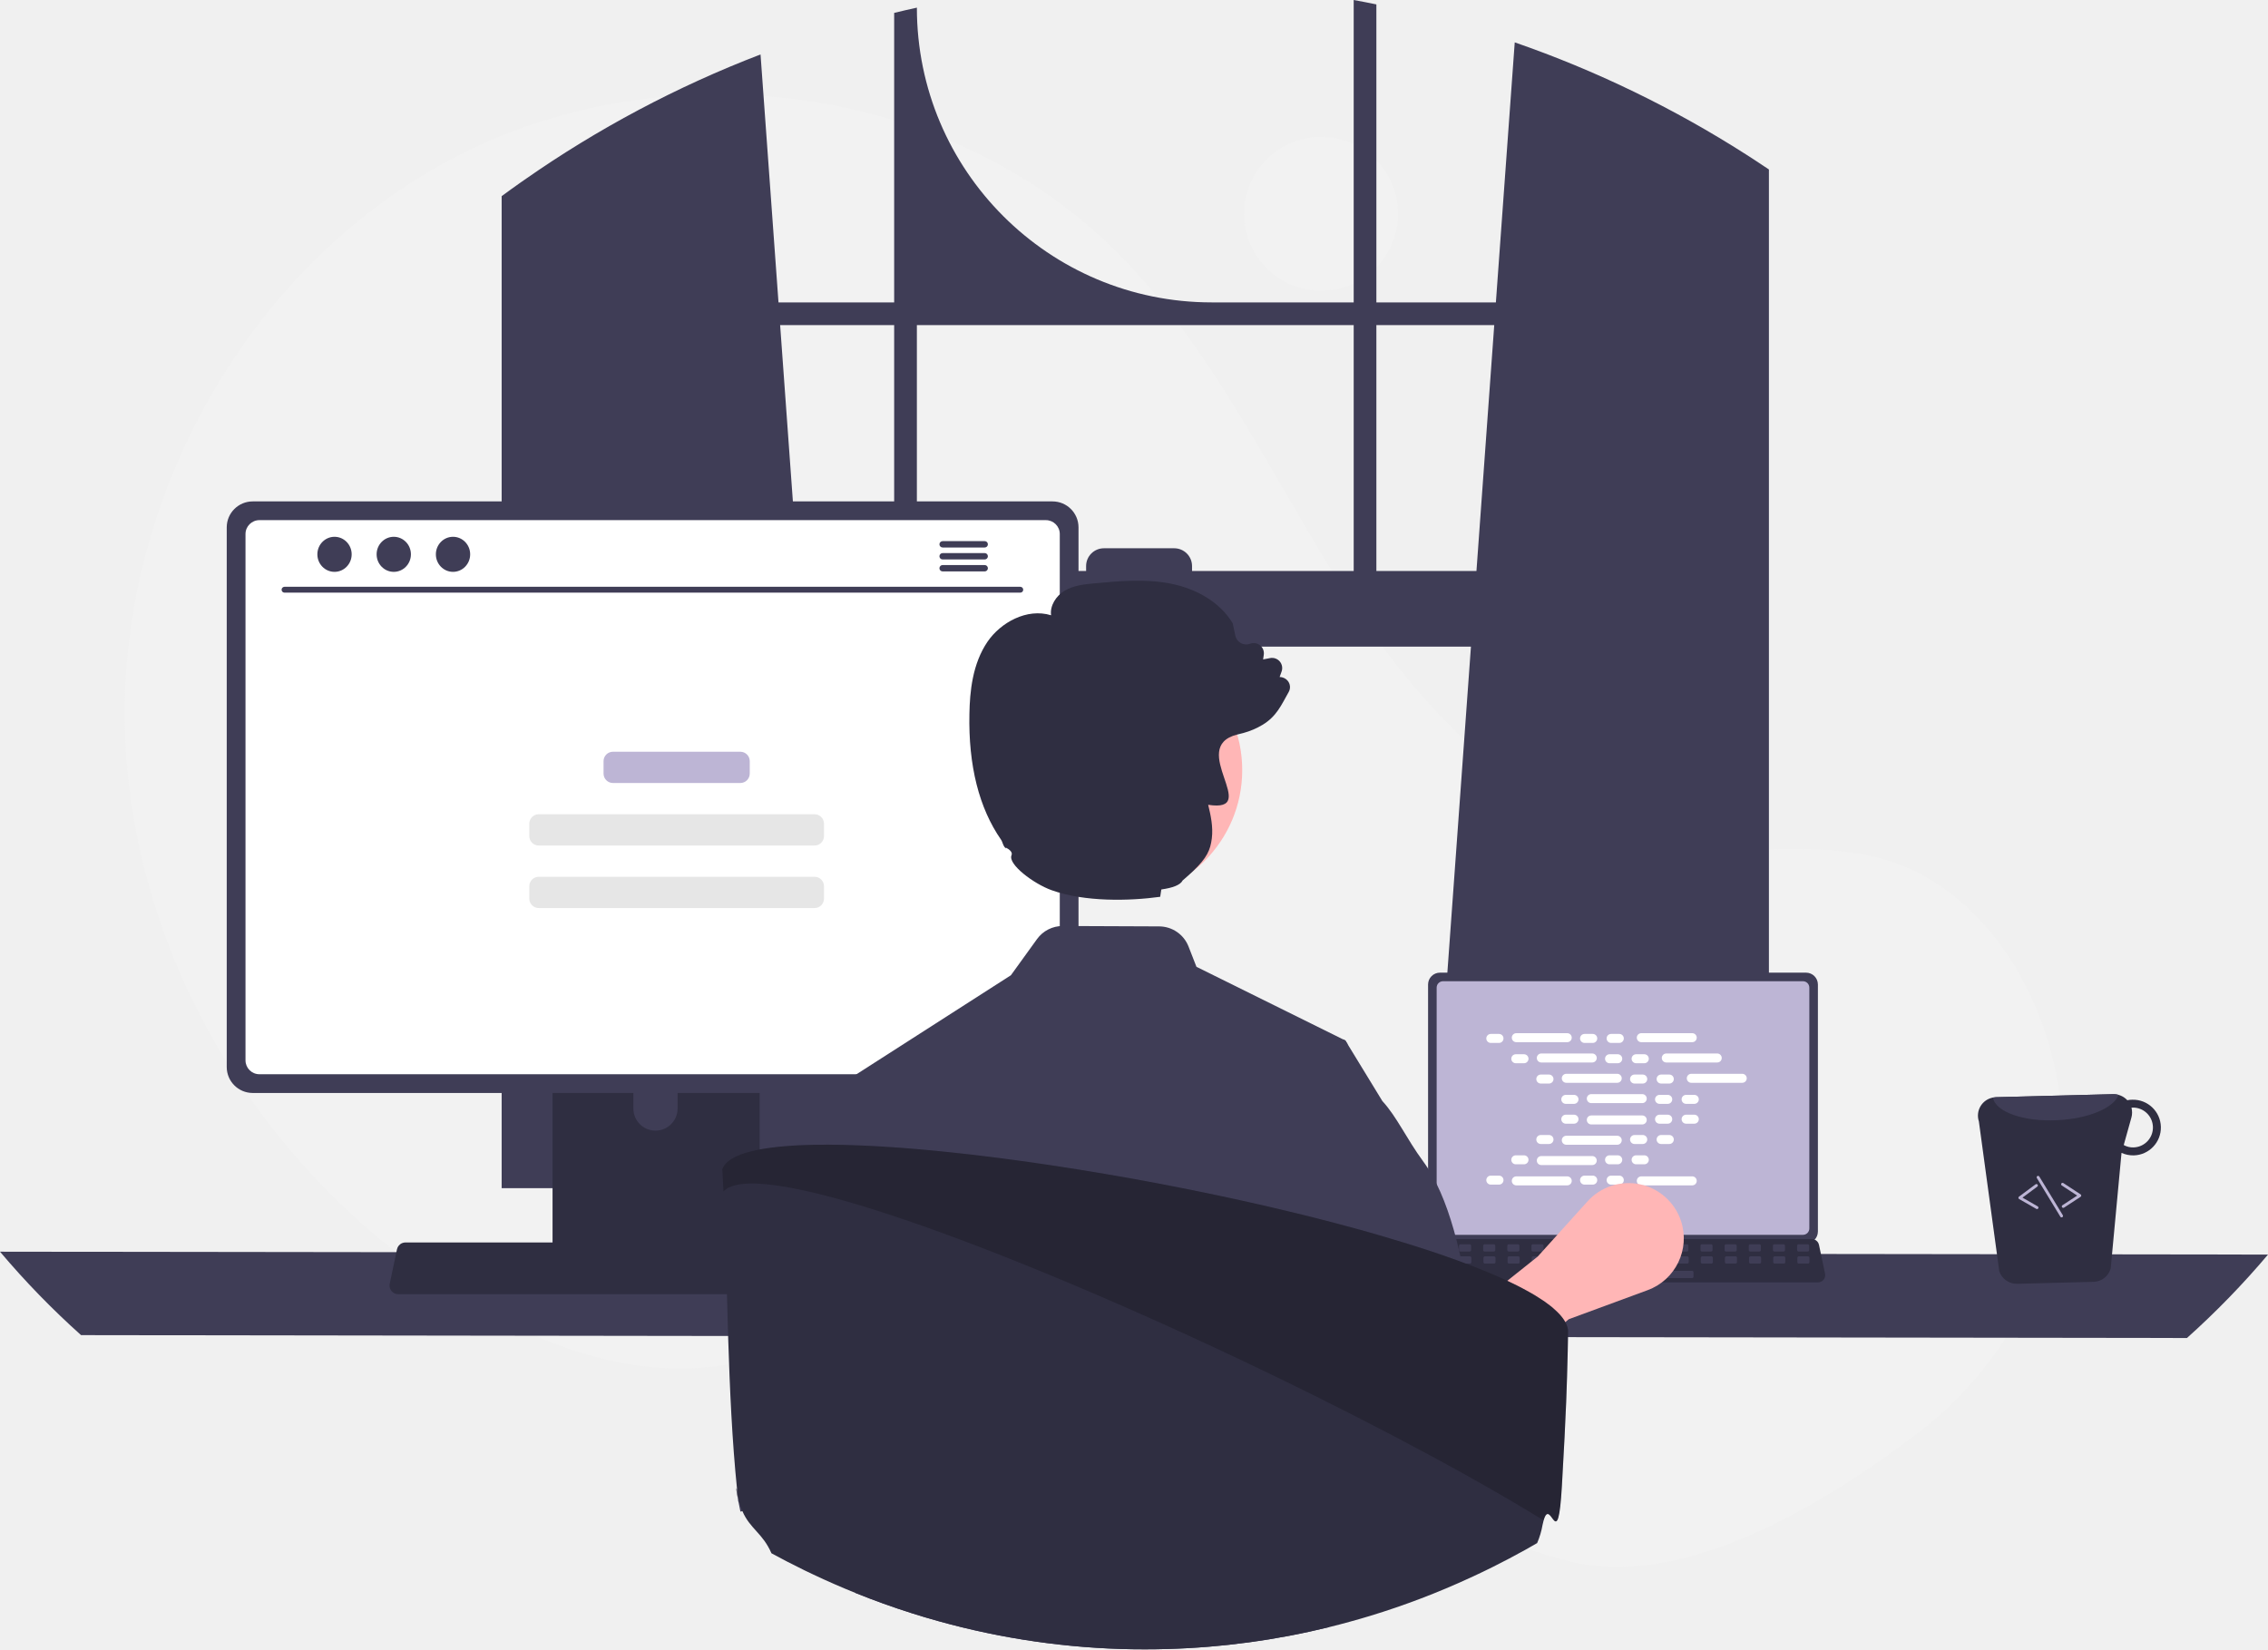
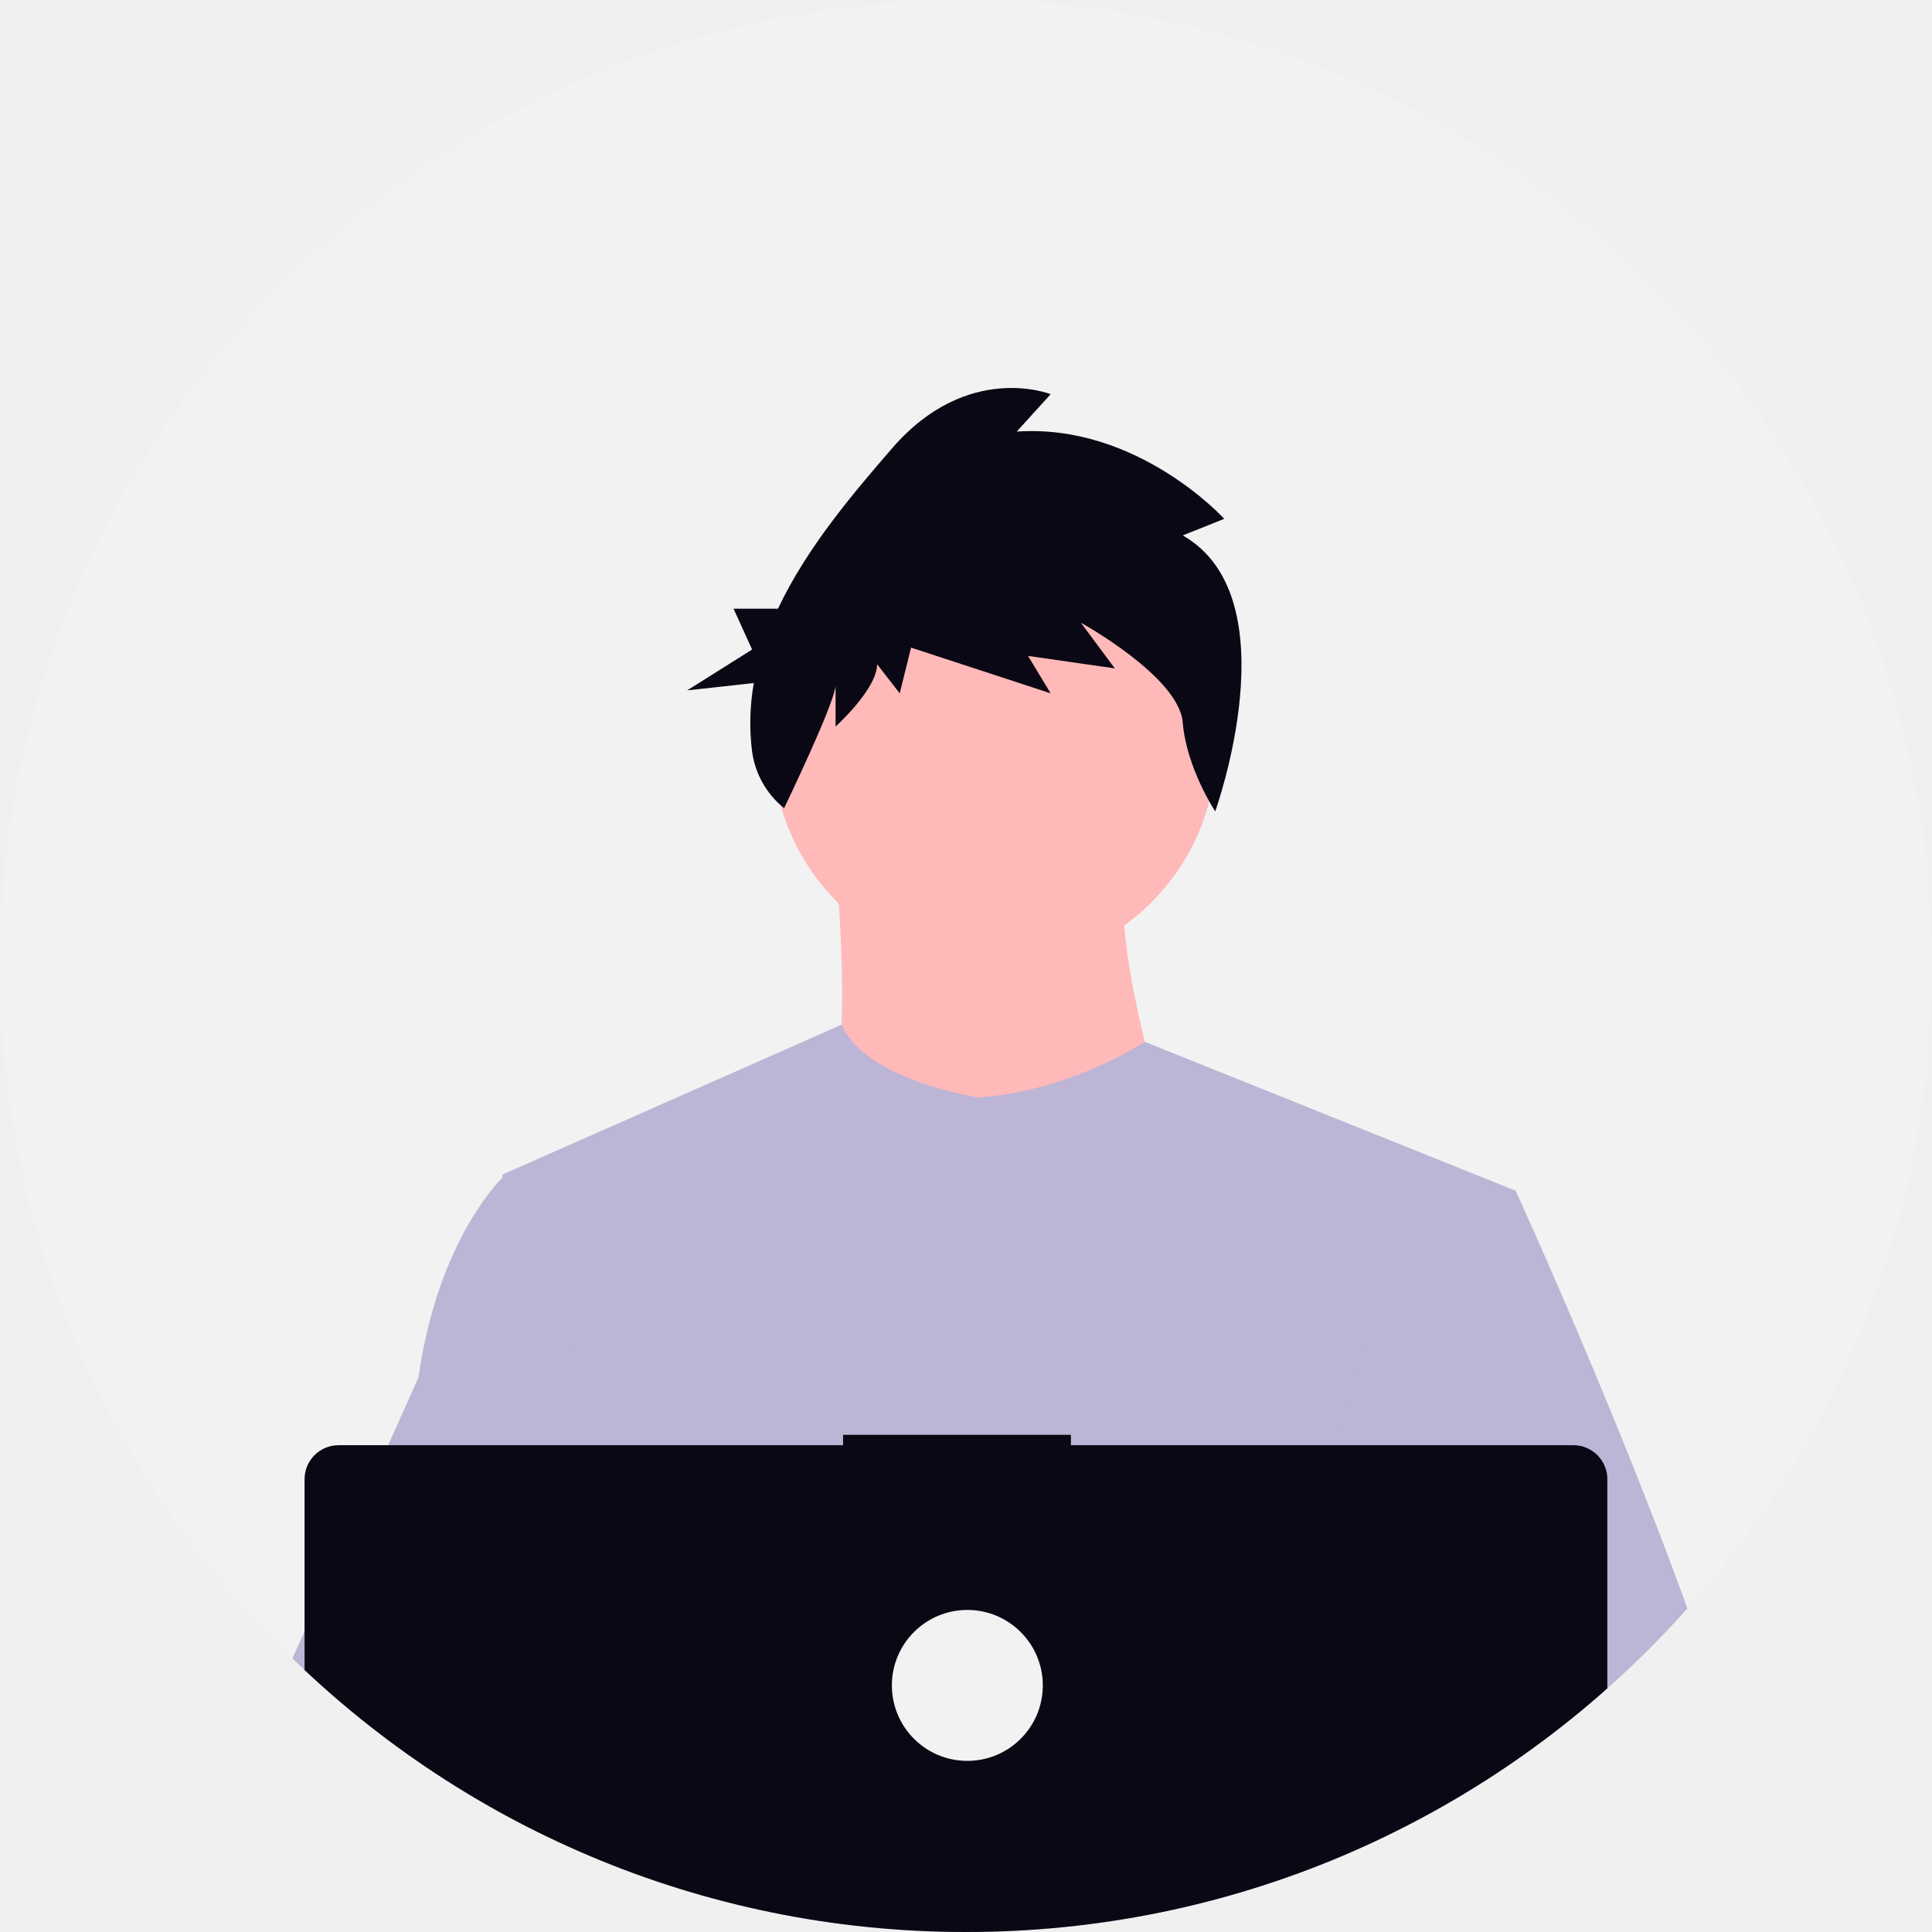
- <svg xmlns="http://www.w3.org/2000/svg" width="786.82" height="572.258" viewBox="0 0 786.82 572.258" role="img" artist="Katerina Limpitsouni" source="https://undraw.co/">
-   <circle cx="458.321" cy="74.182" r="26.701" fill="#f2f2f2" />
-   <path d="M872.038,661.023c39.688-30.229,58.644-81.025,46.776-129.482q-.442-1.806-.934-3.604c-7.867-28.763-27.332-56.101-55.7-65.291-23.82-7.717-49.82-1.783-74.669-4.851-48.781-6.024-86.601-45.494-113.211-86.819-26.611-41.325-47.062-87.583-82.422-121.724-58.285-56.275-153.362-68.391-225.627-31.76C293.987,254.121,247.955,335.391,249.918,416.386c1.963,80.995,50.046,158.432,119.875,199.517,25.652,15.093,55.321,25.785,84.848,22.044,25.62-3.246,48.899-17.013,74.399-21.1,40.091-6.426,79.927,11.701,114.603,32.824,34.676,21.123,68.17,46.16,107.574,55.952C789.478,715.131,836.881,687.801,872.038,661.023Z" transform="translate(-206.59 -163.8711)" fill="#f2f2f2" />
-   <path d="M815.016,219.191c-.87-.58-1.75-1.13-2.62-1.69a380.24,380.24,0,0,0-80.31-38.93l-6.54,90.22h-41.46v-103.39c-2.61-.54-5.24-1.05-7.87-1.53v104.92H626.946A102.27,102.27,0,0,1,524.676,166.521v-0c-2.64.57-5.26,1.18-7.88,1.83v100.44h-40.13l-6.23-86.03a380.858,380.858,0,0,0-81.94,43.53c-.44.3-.88.61-1.31.91-2.21,1.55-4.39,3.13-6.56,4.73v344.19h118.27l-2.09-28.95-11.5-158.95h231.59l-11.5,158.95-2.09,28.95h116.96v-353.45Q817.656,220.901,815.016,219.191Zm-298.22,142.78h-33.39l-6.17-85.3h39.56Zm159.42,0h-56.08v-1.69a6.18,6.18,0,0,0-6.19-6.18h-24.38a6.178,6.178,0,0,0-6.18,6.18v1.69h-58.71v-85.3h151.54Zm7.87,0v-85.3h40.89l-6.17,85.3Z" transform="translate(-206.59 -163.8711)" fill="#3f3d56" />
-   <path d="M206.59,598.162a289.003,289.003,0,0,0,28.12,28.95l730.58,1a289.003,289.003,0,0,0,28.12-28.95Z" transform="translate(-206.59 -163.8711)" fill="#3f3d56" />
-   <path d="M702.02,505.462v85.704a4.122,4.122,0,0,0,4.119,4.119H833.143a4.122,4.122,0,0,0,4.119-4.119v-85.704a4.124,4.124,0,0,0-4.119-4.115H706.139A4.124,4.124,0,0,0,702.02,505.462Z" transform="translate(-206.59 -163.8711)" fill="#3f3d56" />
-   <path d="M704.999,506.529V590.109a2.205,2.205,0,0,0,2.201,2.201H832.086a2.205,2.205,0,0,0,2.201-2.201V506.529a2.206,2.206,0,0,0-2.201-2.206H707.201A2.206,2.206,0,0,0,704.999,506.529Z" transform="translate(-206.59 -163.8711)" fill="#BDB5D5" />
-   <path d="M699.364,607.881a2.47,2.47,0,0,0,1.943.93H837.299a2.502,2.502,0,0,0,2.446-3.016l-2.111-10.027a2.507,2.507,0,0,0-1.558-1.818,2.425,2.425,0,0,0-.888-.168H703.41a2.424,2.424,0,0,0-.888.168,2.507,2.507,0,0,0-1.558,1.818l-2.111,10.027A2.501,2.501,0,0,0,699.364,607.881Z" transform="translate(-206.59 -163.8711)" fill="#2f2e41" />
-   <rect x="830.034" y="595.588" width="4.188" height="2.513" rx="0.488" transform="translate(1457.666 1029.819) rotate(-180)" fill="#3f3d56" />
-   <rect x="821.657" y="595.588" width="4.188" height="2.513" rx="0.488" transform="translate(1440.912 1029.819) rotate(-180)" fill="#3f3d56" />
-   <rect x="813.28" y="595.588" width="4.188" height="2.513" rx="0.488" transform="translate(1424.158 1029.819) rotate(-180)" fill="#3f3d56" />
-   <rect x="804.903" y="595.588" width="4.188" height="2.513" rx="0.488" transform="translate(1407.404 1029.819) rotate(-180)" fill="#3f3d56" />
-   <rect x="796.526" y="595.588" width="4.188" height="2.513" rx="0.488" transform="translate(1390.65 1029.819) rotate(-180)" fill="#3f3d56" />
-   <rect x="788.149" y="595.588" width="4.188" height="2.513" rx="0.488" transform="translate(1373.896 1029.819) rotate(-180)" fill="#3f3d56" />
-   <rect x="779.772" y="595.588" width="4.188" height="2.513" rx="0.488" transform="translate(1357.142 1029.819) rotate(-180)" fill="#3f3d56" />
-   <rect x="771.395" y="595.588" width="4.188" height="2.513" rx="0.488" transform="translate(1340.388 1029.819) rotate(-180)" fill="#3f3d56" />
-   <rect x="763.018" y="595.588" width="4.188" height="2.513" rx="0.488" transform="translate(1323.634 1029.819) rotate(-180)" fill="#3f3d56" />
-   <rect x="754.641" y="595.588" width="4.188" height="2.513" rx="0.488" transform="translate(1306.88 1029.819) rotate(-180)" fill="#3f3d56" />
-   <rect x="746.264" y="595.588" width="4.188" height="2.513" rx="0.488" transform="translate(1290.126 1029.819) rotate(-180)" fill="#3f3d56" />
-   <rect x="737.887" y="595.588" width="4.188" height="2.513" rx="0.488" transform="translate(1273.372 1029.819) rotate(-180)" fill="#3f3d56" />
-   <rect x="729.51" y="595.588" width="4.188" height="2.513" rx="0.488" transform="translate(1256.618 1029.819) rotate(-180)" fill="#3f3d56" />
-   <rect x="721.133" y="595.588" width="4.188" height="2.513" rx="0.488" transform="translate(1239.865 1029.819) rotate(-180)" fill="#3f3d56" />
-   <rect x="712.756" y="595.588" width="4.188" height="2.513" rx="0.488" transform="translate(1223.111 1029.819) rotate(-180)" fill="#3f3d56" />
-   <rect x="704.379" y="595.588" width="4.188" height="2.513" rx="0.488" transform="translate(1206.357 1029.819) rotate(-180)" fill="#3f3d56" />
-   <rect x="830.133" y="599.777" width="4.188" height="2.513" rx="0.488" transform="translate(1457.864 1038.196) rotate(-180)" fill="#3f3d56" />
-   <rect x="821.756" y="599.777" width="4.188" height="2.513" rx="0.488" transform="translate(1441.11 1038.196) rotate(-180)" fill="#3f3d56" />
-   <rect x="813.379" y="599.777" width="4.188" height="2.513" rx="0.488" transform="translate(1424.356 1038.196) rotate(-180)" fill="#3f3d56" />
-   <rect x="805.002" y="599.777" width="4.188" height="2.513" rx="0.488" transform="translate(1407.602 1038.196) rotate(-180)" fill="#3f3d56" />
-   <rect x="796.625" y="599.777" width="4.188" height="2.513" rx="0.488" transform="translate(1390.848 1038.196) rotate(-180)" fill="#3f3d56" />
-   <rect x="788.248" y="599.777" width="4.188" height="2.513" rx="0.488" transform="translate(1374.094 1038.196) rotate(-180)" fill="#3f3d56" />
-   <rect x="779.871" y="599.777" width="4.188" height="2.513" rx="0.488" transform="translate(1357.34 1038.196) rotate(-180)" fill="#3f3d56" />
-   <rect x="771.494" y="599.777" width="4.188" height="2.513" rx="0.488" transform="translate(1340.586 1038.196) rotate(-180)" fill="#3f3d56" />
-   <rect x="763.117" y="599.777" width="4.188" height="2.513" rx="0.488" transform="translate(1323.832 1038.196) rotate(-180)" fill="#3f3d56" />
-   <rect x="754.74" y="599.777" width="4.188" height="2.513" rx="0.488" transform="translate(1307.078 1038.196) rotate(-180)" fill="#3f3d56" />
-   <rect x="746.363" y="599.777" width="4.188" height="2.513" rx="0.488" transform="translate(1290.324 1038.196) rotate(-180)" fill="#3f3d56" />
-   <rect x="737.986" y="599.777" width="4.188" height="2.513" rx="0.488" transform="translate(1273.57 1038.196) rotate(-180)" fill="#3f3d56" />
-   <rect x="729.609" y="599.777" width="4.188" height="2.513" rx="0.488" transform="translate(1256.816 1038.196) rotate(-180)" fill="#3f3d56" />
-   <rect x="721.232" y="599.777" width="4.188" height="2.513" rx="0.488" transform="translate(1240.062 1038.196) rotate(-180)" fill="#3f3d56" />
-   <rect x="712.855" y="599.777" width="4.188" height="2.513" rx="0.488" transform="translate(1223.309 1038.196) rotate(-180)" fill="#3f3d56" />
-   <rect x="704.478" y="599.777" width="4.188" height="2.513" rx="0.488" transform="translate(1206.555 1038.196) rotate(-180)" fill="#3f3d56" />
-   <rect x="760.604" y="604.803" width="33.508" height="2.513" rx="0.488" transform="translate(1348.126 1048.248) rotate(-180)" fill="#3f3d56" />
-   <rect x="515.631" y="358.737" width="5.966" height="3.122" rx="1.561" fill="#fff" />
-   <rect x="548.154" y="358.737" width="5.966" height="3.122" rx="1.561" fill="#fff" />
-   <rect x="557.369" y="358.737" width="5.966" height="3.122" rx="1.561" fill="#fff" />
-   <rect x="524.477" y="358.477" width="20.796" height="3.122" rx="1.561" fill="#fff" />
-   <rect x="567.841" y="358.477" width="20.796" height="3.122" rx="1.561" fill="#fff" />
-   <rect x="524.304" y="365.784" width="5.966" height="3.122" rx="1.561" fill="#fff" />
-   <rect x="556.827" y="365.784" width="5.966" height="3.122" rx="1.561" fill="#fff" />
-   <rect x="566.042" y="365.784" width="5.966" height="3.122" rx="1.561" fill="#fff" />
-   <rect x="533.15" y="365.523" width="20.796" height="3.122" rx="1.561" fill="#fff" />
-   <rect x="576.514" y="365.523" width="20.796" height="3.122" rx="1.561" fill="#fff" />
-   <rect x="532.977" y="372.83" width="5.966" height="3.122" rx="1.561" fill="#fff" />
-   <rect x="565.5" y="372.83" width="5.966" height="3.122" rx="1.561" fill="#fff" />
-   <rect x="574.715" y="372.83" width="5.966" height="3.122" rx="1.561" fill="#fff" />
-   <rect x="541.823" y="372.57" width="20.796" height="3.122" rx="1.561" fill="#fff" />
-   <rect x="585.187" y="372.57" width="20.796" height="3.122" rx="1.561" fill="#fff" />
-   <rect x="541.649" y="379.877" width="5.966" height="3.122" rx="1.561" fill="#fff" />
-   <rect x="574.172" y="379.877" width="5.966" height="3.122" rx="1.561" fill="#fff" />
-   <rect x="583.387" y="379.877" width="5.966" height="3.122" rx="1.561" fill="#fff" />
-   <rect x="550.496" y="379.617" width="20.796" height="3.122" rx="1.561" fill="#fff" />
-   <rect x="548.154" y="407.898" width="5.966" height="3.122" rx="1.561" fill="#fff" />
-   <rect x="557.369" y="407.898" width="5.966" height="3.122" rx="1.561" fill="#fff" />
-   <rect x="567.841" y="408.158" width="20.796" height="3.122" rx="1.561" fill="#fff" />
-   <rect x="515.631" y="407.898" width="5.966" height="3.122" rx="1.561" fill="#fff" />
-   <rect x="524.477" y="408.158" width="20.796" height="3.122" rx="1.561" fill="#fff" />
-   <rect x="524.304" y="400.851" width="5.966" height="3.122" rx="1.561" fill="#fff" />
-   <rect x="556.827" y="400.851" width="5.966" height="3.122" rx="1.561" fill="#fff" />
-   <rect x="566.042" y="400.851" width="5.966" height="3.122" rx="1.561" fill="#fff" />
-   <rect x="533.15" y="401.111" width="20.796" height="3.122" rx="1.561" fill="#fff" />
-   <rect x="532.977" y="393.804" width="5.966" height="3.122" rx="1.561" fill="#fff" />
-   <rect x="565.5" y="393.804" width="5.966" height="3.122" rx="1.561" fill="#fff" />
-   <rect x="574.715" y="393.804" width="5.966" height="3.122" rx="1.561" fill="#fff" />
-   <rect x="541.823" y="394.064" width="20.796" height="3.122" rx="1.561" fill="#fff" />
-   <rect x="541.649" y="386.758" width="5.966" height="3.122" rx="1.561" fill="#fff" />
-   <rect x="574.172" y="386.758" width="5.966" height="3.122" rx="1.561" fill="#fff" />
-   <rect x="583.387" y="386.758" width="5.966" height="3.122" rx="1.561" fill="#fff" />
-   <rect x="550.496" y="387.018" width="20.796" height="3.122" rx="1.561" fill="#fff" />
-   <path d="M711.507,654.353l-13.35-21.102,41.902-33.403,17.295-19.161a19.161,19.161,0,0,1,32.418,6.828h0a19.161,19.161,0,0,1-11.57,23.991l-27.349,10.075Z" transform="translate(-206.59 -163.8711)" fill="#ffb6b6" />
-   <path d="M398.28,501.352v102.56h71.85v-102.56a3.448,3.448,0,0,0-2.43-3.3,3.175,3.175,0,0,0-1.03-.16H401.75A3.463,3.463,0,0,0,398.28,501.352Zm28.04,35.24a7.67,7.67,0,0,1,15.34,0v11.9a7.67,7.67,0,0,1-15.34,0Z" transform="translate(-206.59 -163.8711)" fill="#2f2e41" />
-   <path d="M398.06,600.632v9.89a1.946,1.946,0,0,0,1.93,1.94h68.43a1.94,1.94,0,0,0,1.93-1.94v-9.89Z" transform="translate(-206.59 -163.8711)" fill="#3f3d56" />
-   <path d="M285.25,346.832V534.092a9.007,9.007,0,0,0,9,9h277.5a9.007,9.007,0,0,0,9-9V346.832a9.011,9.011,0,0,0-9-8.99H294.25A9.012,9.012,0,0,0,285.25,346.832Z" transform="translate(-206.59 -163.8711)" fill="#3f3d56" />
-   <path d="M291.76,349.162v182.62a4.818,4.818,0,0,0,4.81,4.81H569.44a4.818,4.818,0,0,0,4.81-4.81v-182.62a4.82,4.82,0,0,0-4.81-4.82H296.57A4.821,4.821,0,0,0,291.76,349.162Z" transform="translate(-206.59 -163.8711)" fill="#fff" />
-   <path d="M342.4,611.792a2.948,2.948,0,0,0,2.32,1.11h162.34a2.987,2.987,0,0,0,2.92-3.6l-2.52-11.97a2.993,2.993,0,0,0-1.86-2.17,2.895,2.895,0,0,0-1.06-.2H347.23a2.894,2.894,0,0,0-1.06.2,2.992,2.992,0,0,0-1.86,2.17l-2.52,11.97A2.985,2.985,0,0,0,342.4,611.792Z" transform="translate(-206.59 -163.8711)" fill="#2f2e41" />
-   <path d="M560.585,369.499H305.261a1.016,1.016,0,0,1,0-2.031H560.585a1.016,1.016,0,0,1,0,2.031Z" transform="translate(-206.59 -163.8711)" fill="#3f3d56" />
-   <ellipse cx="116.051" cy="192.33" rx="5.95" ry="6.083" fill="#3f3d56" />
-   <ellipse cx="136.607" cy="192.33" rx="5.95" ry="6.083" fill="#3f3d56" />
-   <ellipse cx="157.163" cy="192.33" rx="5.95" ry="6.083" fill="#3f3d56" />
-   <path d="M548.206,351.622h-14.6a1.105,1.105,0,0,0,0,2.21h14.6a1.105,1.105,0,0,0,0-2.21Z" transform="translate(-206.59 -163.8711)" fill="#3f3d56" />
-   <path d="M548.206,355.772h-14.6a1.105,1.105,0,0,0,0,2.21h14.6a1.105,1.105,0,0,0,0-2.21Z" transform="translate(-206.59 -163.8711)" fill="#3f3d56" />
-   <path d="M548.206,359.922h-14.6a1.105,1.105,0,0,0,0,2.21h14.6a1.105,1.105,0,0,0,0-2.21Z" transform="translate(-206.59 -163.8711)" fill="#3f3d56" />
-   <path d="M900.186,604.972a6.416,6.416,0,0,0,6.183,4.331l26.492-.682a6.329,6.329,0,0,0,5.981-4.657l3.749-40.087a9.794,9.794,0,0,0,4.238.871,9.661,9.661,0,1,0-.485-19.317,8.184,8.184,0,0,0-1.736.181,6.548,6.548,0,0,0-4.874-2.103l-40.751,1.052a5.853,5.853,0,0,0-1.005.125,6.365,6.365,0,0,0-4.873,8.265Zm43.173-43.817,2.668-9.553a6.506,6.506,0,0,0,.02-3.375c.129-0.0.244-.062.373-.062a6.91,6.91,0,0,1,.324,13.817A6.505,6.505,0,0,1,943.359,561.156Z" transform="translate(-206.59 -163.8711)" fill="#2f2e41" />
-   <path d="M897.978,544.686c.868,4.964,10.629,8.454,22.366,7.847,10.793-.497,19.617-4.287,21.234-8.778a6.025,6.025,0,0,0-1.844-.246l-40.751,1.052A5.853,5.853,0,0,0,897.978,544.686Z" transform="translate(-206.59 -163.8711)" fill="#3f3d56" />
-   <path d="M922.494,582.944a.497.497,0,0,0,.151-.066l5.753-3.766a.499.499,0,0,0,0-.836l-5.98-3.917a.5.5,0,1,0-.548.836l5.341,3.498-5.114,3.348a.5.5,0,0,0,.396.903Z" transform="translate(-206.59 -163.8711)" fill="#BDB5D5" />
-   <path d="M913.408,583.363a.5.5,0,0,0,.126-.918l-5.303-3.04,5.126-3.807a.5.5,0,1,0-.596-.802l-5.739,4.263a.5.5,0,0,0,.049.835l5.965,3.42A.5.5,0,0,0,913.408,583.363Z" transform="translate(-206.59 -163.8711)" fill="#BDB5D5" />
-   <path d="M921.922,586.244a.482.482,0,0,0,.137-.058.5.5,0,0,0,.168-.687l-8.155-13.408a.5.5,0,0,0-.854.521l8.155,13.408A.5.5,0,0,0,921.922,586.244Z" transform="translate(-206.59 -163.8711)" fill="#BDB5D5" />
-   <rect x="209.385" y="260.827" width="50.719" height="10.846" rx="3.264" fill="#BDB5D5" />
-   <rect x="183.626" y="282.519" width="102.236" height="10.846" rx="3.264" fill="#e6e6e6" />
-   <rect x="183.626" y="304.21" width="102.236" height="10.846" rx="3.264" fill="#e6e6e6" />
-   <path d="M497.301,540.717l.217.684.011.023,6.525,19.838,7.506,22.861,14.123,42.961.137,6.673v.023l1.049,53.684-2.909,7.278,3.274,11.932s-1.506-18.037-9.582-7.679c-4.574,5.886-9.925,11.91-14.317,17.556q9.6,3.884,19.507,7.027c1.426.456,2.863.89,4.301,1.323q.462.137.924.274a266.863,266.863,0,0,0,67.351,10.826c1.186.034,2.35.057,3.479.08.399.011.787.023,1.175.023,1.278.011,2.544.023,3.822.023q3.867,0,7.7-.114a266.853,266.853,0,0,0,56.091-7.586c-.125-7.586-.468-16.45-.958-25.918-.228-4.643-5.35-9.674-5.658-14.533-.217-3.65,4.381-7.084,4.141-10.792-1.551-22.827-3.491-14.064-4.928-30.229q-.222-2.379-.411-4.552c-.924-10.381-1.563-16.872-1.563-16.872l6.137-38.683,9.639-60.734-.742-1.221-.833-.411-50.844-25.165-2.761-7.073a10.979,10.979,0,0,0-10.141-6.947l-33.493-.137a10.931,10.931,0,0,0-8.909,4.529l-9.069,12.56Z" transform="translate(-206.59 -163.8711)" fill="#3f3d56" />
-   <path d="M533.407,617.525,525.82,633.758l-5.179,11.088-8.909,46.646-4.46,4.734L503.45,679.467l-39.998,8.881c-1.312-7.29-.351.247-1.161-7.75.228-.228.468-.456.707-.685.639-.593,1.175-1.152,1.164-1.688-.456-27.584.913-74.526,12.343-102.966a60.053,60.053,0,0,1,7.027-13.107c.228-.308.445-.616.662-.924,5.27-7.381,8.601-14.647,13.324-19.815v-.011a.53.53,0,0,0,.08-.08.157.157,0,0,0,.046-.034l32.443-17.203,1.392,39.105.992,28.109Z" transform="translate(-206.59 -163.8711)" fill="#3f3d56" />
-   <path d="M650.391,622.135l9.476,20.275,3.307,7.061,8.907,46.642,4.446,4.723,3.83-16.755,1.8-.369,32.459-6.722,9.461,30.046a17.984,17.984,0,0,0-3.261-22.506c-.646-.585-1.184-1.154-1.169-1.692.538-32.443-1.446-91.684-19.367-116.066-5.692-7.738-9.107-15.445-14.076-20.829-.015-.015-.015-.031-.031-.031L674.081,526.114l-.738-1.215-.831-.415Z" transform="translate(-206.59 -163.8711)" fill="#3f3d56" />
-   <circle id="a657ec4b-47ce-4d2a-9c58-81a811696ca9" data-name="Ellipse 5" cx="386.397" cy="267.201" r="44.558" fill="#ffb6b6" />
-   <path d="M653.212,399.948a3.759,3.759,0,0,0-2.69-1.19l.67-1.86a3.528,3.528,0,0,0-3.96-4.7l-2.44.47.23-1.63a3.534,3.534,0,0,0-4.73-3.82,3.766,3.766,0,0,1-3.24-.23,3.846,3.846,0,0,1-1.92-2.61l-.85-4.1-.09-.22c-4.14-6.9-12.1-11.92-21.84-13.76-8.67-1.65-17.56-.81-26.13-.02-3.4.32-7.24.68-10.44,2.64-2.72,1.68-5.02,5.04-4.55,8.43-8.45-2.59-17.51,2.58-22,9.1-5.32,7.76-6.19,17.48-6.33,25.08-.38,17.98,3.33,32.69,11,43.73.56.8.7,2.47,1.81,3.03l-.23-.37c1.24.62,2.5,1.62,2.03,2.69-1.35,3.08,7.62,9.89,13.94,12.14,11.53,4.11,26.86,3.76,37.64,2.28l.38-2.55c3.89-.53,6.63-1.54,7.4-3.12,1.36-1.16,2.52-2.2,3.53-3.16l.01-.01c.02-.02.06-.05.08-.07,4.87-4.67,6-7.33,6.51-11.38.49-3.97-.38-8-1.27-11.63,18.74,2.9-7.38-19.96,10.08-24.38a5.434,5.434,0,0,1,.61-.15c.51-.12,1.02-.24,1.51-.38a26.448,26.448,0,0,0,6.72-2.87c4.88-2.97,6.49-6.91,9.01-11.35A3.427,3.427,0,0,0,653.212,399.948Z" transform="translate(-206.59 -163.8711)" fill="#2f2e41" />
-   <path d="M750.582,625.308c-.01,1.75-.03,4.2-.11,7.23q-.015.63-.03,1.29c-.13,5.57-.26,10.24-.47,15.43-.01.36-.02.71-.04,1.07-.28,7.24-.72,15.67-1.48,29.02-1.41,24.66-3.87,3.39-6.34,12.04-.12.43-.25.94-.37,1.54a27.916,27.916,0,0,1-1.88,6.33c-1.31.78-2.66,1.53-3.99,2.28-3.79,2.11-7.64,4.14-11.52,6.07-2.18,1.08-4.37,2.14-6.57,3.16-.35.16-.69.32-1.03.47a270.887,270.887,0,0,1-34.75,13.26c-2.32.7-4.63,1.38-6.97,2.01-2.44.68-4.88,1.32-7.35,1.92a266.893,266.893,0,0,1-56.09,7.59c-2.55.08-5.12.11-7.7.11-1.28,0-2.54-.01-3.82-.02-.39,0-.78-.01-1.17-.02-1.13-.03-2.3-.05-3.48-.08a266.663,266.663,0,0,1-67.35-10.83l-.93-.27c-1.44-.44-2.87-.87-4.3-1.33q-9.9-3.135-19.51-7.02-7.335-2.955-14.5-6.34a.339.339,0,0,1-.12-.06c-1-.46-2.01-.94-3.01-1.43-.13-.07-.27-.14-.41-.21q-5.595-2.73-11.07-5.72c-3.07-7.05-7.39-8.4-10.07-14.6a25.874,25.874,0,0,1-1.68-5.74c0-.02-.01-.04-.01-.07.28,3.72-1.19-6.6-.01-.04-.01-.12-.02-.25-.03-.4-.03-.36-.07-.8-.13-1.35-3.43-33.49-3.21-71.79-4.7-103.35q-.15-3.06-.31-5.86c-.03-.62-.07-1.23-.11-1.83.07-.18.15-.37.24-.55a1.002,1.002,0,0,1,.07-.15,1.623,1.623,0,0,1,.1-.18c.02-.03.05-.07.07-.1a.917.917,0,0,1,.05-.1c.09-.14.19-.29.3-.43.05-.06.09-.11.14-.16a.808.808,0,0,1,.12-.14.637.637,0,0,1,.11-.13c.04-.04.08-.09.13-.14a.302.302,0,0,1,.08-.08,2.033,2.033,0,0,1,.26-.25,9.624,9.624,0,0,1,1.14-.9c.14-.09.29-.18.43-.28a19.135,19.135,0,0,1,3.17-1.52c.38-.14.76-.27,1.17-.41.15-.04.29-.09.44-.14.22-.07.44-.14.67-.19,1.14-.34,2.37-.63,3.7-.9.16-.03.33-.06.5-.1.24-.05.49-.09.74-.13.34-.06.69-.12,1.04-.18,2.97-.47,6.34-.82,10.06-1.05q.525-.03,1.05-.06c.41-.02.82-.04,1.24-.06.35-.02.71-.03,1.07-.04.35-.02.71-.03,1.08-.04,1.01-.03,2.05-.06,3.11-.08,3.02-.06,6.2-.04,9.54.03,1.55.04,3.13.08,4.75.15.11,0,.21.01.31.01,1.41.05,2.83.11,4.29.19,1.02.05,2.05.1,3.08.16.97.06,1.95.12,2.94.19.77.04,1.54.1,2.32.15.66.05,1.32.1,1.98.14l.9.06c.49.04.98.07,1.48.12,1.1.09,2.2.18,3.32.27,1.11.1,2.24.2,3.37.3s2.27.21,3.41.32c.12.01.23.02.34.03,1.04.11,2.08.21,3.13.32.24.02.49.04.73.07,1.001.101,2.022.218,3.032.326.31.033.618.066.929.1.791.086,1.572.161,2.368.254,1.05.12,2.12.23,3.16.37.81.09,1.62.18,2.43.28,1.27.15,2.56.31,3.85.48.49.06.98.12,1.47.19,3.68.46,7.4.97,11.18,1.5,5.73.81,11.55,1.69,17.41,2.64q8.805,1.425,17.71,3.01c1.5.27,3,.54,4.51.82q1.02.195,2.04.39c1.16.21,2.32.43,3.48.65,1.16.22,2.32.44,3.48.67,1.38.27,2.77.54,4.15.81,9.09,1.8,18.13,3.72,26.95,5.73,1.45.33,2.9.67,4.34,1q4.32,1.005,8.56,2.04c.78.18,1.55.37,2.32.56,1.92.48,3.84.96,5.73,1.45l.33.09c1.39.34,2.75.69,4.11,1.05q4.815,1.26,9.47,2.55,3.09.855,6.11,1.73c3.01.87,5.96,1.75,8.83,2.64.71.22,1.42.44,2.12.65,2.1.65,4.17,1.31,6.18,1.97,1.6.52,3.16,1.05,4.7,1.58q2.31.795,4.53,1.59c.95.34,1.89.7,2.83,1.04,1.35.5,2.68,1,3.98,1.5.4.15.79.31,1.18.46.25.11.49.2.73.3.47.19.95.37,1.41.56.47.18.93.37,1.39.57.45.18.91.37,1.35.56.45.18.89.37,1.33.57.37.15.73.31,1.08.47.71.31,1.42.62,2.11.94.34.16.68.31,1.02.47l.78.36c.11.06.22.11.33.16.25.12.51.25.76.37.58.27,1.15.56,1.71.83.75.38,1.48.76,2.18,1.13.71.38,1.4.76,2.06,1.13.11.06.21.12.32.18.15.08.3.17.45.25.51.29,1,.59,1.49.88.96.59,1.87,1.17,2.72,1.75.19.13.37.26.56.38.63.45,1.23.89,1.79,1.34,0,.01,0,.01.01.01.19.14.37.29.55.43.15.14.31.26.46.4.52.45,1,.88,1.44,1.32a5.667,5.667,0,0,1,.42.43,1.208,1.208,0,0,1,.16.16c.2.2.38.4.55.6a.553.553,0,0,1,.07.09c.24.28.46.56.67.84.1.14.21.28.3.42.12.17.24.35.34.52.09.14.17.29.25.43a7.257,7.257,0,0,1,.54,1.13,5.241,5.241,0,0,1,.27.82A5.844,5.844,0,0,1,750.582,625.308Z" transform="translate(-206.59 -163.8711)" fill="#2f2e41" />
-   <path d="M750.582,625.308c-.01,1.75-.03,4.2-.11,7.23-.01.42-.03.85-.04,1.29-.1,4.25-.25,9.5-.46,15.43-.01.36-.02.71-.04,1.07-.28,7.24-.72,15.67-1.48,29.02-1.41,24.66-3.87,3.39-6.34,12.04-6.86-4.22-14.38-8.64-22.42-13.18q-2.175-1.23-4.39-2.47c-16.08-8.97-34.04-18.37-52.79-27.68-.74-.37-1.49-.74-2.23-1.1-42.95-21.23-89.83-41.88-127.81-55.66-7.33-2.66-14.33-5.06-20.91-7.17-13.86-4.43-25.84-7.53-35.06-8.87-9.6-1.4-16.23-.9-18.91,1.99q-.15-3.06-.31-5.86-.06-.93-.12-1.83c.062-.165.142-.322.22-.48.011-.023.019-.047.03-.07a1.002,1.002,0,0,1,.07-.15,1.623,1.623,0,0,1,.1-.18,1.06,1.06,0,0,1,.12-.2c.09-.14.19-.29.3-.43a3.483,3.483,0,0,1,.26-.3.637.637,0,0,1,.11-.13c.04-.04.08-.09.13-.14a.302.302,0,0,1,.08-.08,2.033,2.033,0,0,1,.26-.25,9.624,9.624,0,0,1,1.14-.9c.14-.09.29-.18.43-.28a19.135,19.135,0,0,1,3.17-1.52c.38-.14.76-.27,1.17-.41.15-.04.29-.09.44-.14.22-.07.44-.14.67-.19,1.14-.34,2.37-.63,3.7-.9.4-.08.82-.16,1.24-.23.34-.06.69-.12,1.04-.18,2.97-.47,6.34-.82,10.06-1.05q.525-.03,1.05-.06c.41-.02.82-.04,1.24-.06.35-.02.71-.03,1.07-.04.35-.02.71-.03,1.08-.04,1.01-.03,2.05-.06,3.11-.08,3.02-.05,6.2-.03,9.54.04,1.55.03,3.13.08,4.75.15.1,0,.21.01.31.01,1.41.04,2.84.11,4.29.18,1.02.05,2.05.1,3.08.16.97.06,1.95.12,2.94.19.77.04,1.54.1,2.32.15.66.05,1.32.1,1.98.14.79.06,1.58.12,2.38.18,1.1.09,2.2.18,3.32.27,1.11.1,2.24.2,3.37.3s2.27.21,3.41.32c.12.01.23.02.34.03,1.04.11,2.08.21,3.13.32q8.73.885,17.97,2.07,5.52.705,11.18,1.51c5.73.81,11.55,1.69,17.41,2.63q8.805,1.425,17.71,3.01c1.5.27,3,.54,4.51.82q2.76.51,5.52,1.04c1.16.22,2.32.44,3.48.67,1.38.27,2.77.54,4.15.81,9.09,1.8,18.13,3.72,26.95,5.73,1.45.33,2.9.67,4.34,1q4.32,1.005,8.56,2.04c.78.19,1.55.38,2.32.57q2.895.72,5.73,1.44v.01c.11.02.22.05.33.08,1.38.35,2.75.7,4.11,1.06q4.815,1.26,9.47,2.54c2.06.58,4.1,1.15,6.11,1.73,3.01.88,5.96,1.76,8.83,2.64.71.22,1.42.44,2.12.65q3.15.99,6.18,1.97c1.6.52,3.16,1.05,4.7,1.58q2.31.795,4.53,1.59c.96.34,1.9.69,2.83,1.03,1.36.5,2.68,1,3.98,1.51.4.15.79.31,1.18.46.73.28,1.44.57,2.14.86.47.18.93.37,1.39.57.45.18.91.37,1.35.56.45.18.89.37,1.33.57.37.15.73.31,1.08.47.71.31,1.42.62,2.11.94.34.16.68.31,1.02.47l.78.36c.11.06.22.11.33.16.85.4,1.67.8,2.47,1.2.75.38,1.48.76,2.18,1.13.83.44,1.62.87,2.38,1.31.15.08.3.17.45.25.51.29,1,.59,1.49.88.96.59,1.87,1.17,2.72,1.75.84.58,1.62,1.15,2.35,1.72,0,.01,0,.01.01.01.35.28.69.56,1.01.83.52.45,1,.88,1.44,1.32a5.667,5.667,0,0,1,.42.43,1.208,1.208,0,0,1,.16.16c.21.23.42.46.62.69.24.28.46.56.67.84.1.14.21.28.3.42.12.17.24.35.34.52.09.14.17.29.25.43a7.257,7.257,0,0,1,.54,1.13,6.053,6.053,0,0,1,.27.82A5.844,5.844,0,0,1,750.582,625.308Z" transform="translate(-206.59 -163.8711)" opacity="0.2" />
+ <svg xmlns="http://www.w3.org/2000/svg" width="640" height="640" viewBox="0 0 640 640" role="img" artist="Katerina Limpitsouni" source="https://undraw.co/">
+   <defs>
+     <clipPath id="a-334">
+       <circle cx="320" cy="320" r="320" transform="translate(626 151)" fill="none" stroke="#707070" stroke-width="1" />
+     </clipPath>
+   </defs>
+   <g transform="translate(-626 -151)">
+     <circle cx="320" cy="320" r="320" transform="translate(626 151)" fill="#f2f2f2" />
+     <g clip-path="url(#a-334)">
+       <path d="M581.722,260.562S595.577,365,574.262,376.728s126.823,12.789,126.823,12.789-33.038-90.588-18.118-118.3Z" transform="translate(318.813 155.394)" fill="#ffb9b9" />
+       <circle cx="73.536" cy="73.536" r="73.536" transform="translate(881.887 324.39)" fill="#ffb9b9" />
+       <path d="M809.257,390.045l-12.32,56.1-26.05,118.69-.78,6.5-8.99,75.25-5.98,49.99-4.01,33.58c-24.38,12.53-42.05,21.18-42.05,21.18s-1.52-7.62-3.97-17.37c-17.11,5.13-48.77,13.64-75.6,15.34,9.77,10.89-141.12-266.12-146.91-303.16-4.66-29.81-8.16-55-8.9-60.36-.1-.7-.15-1.06-.15-1.06l112.43-49.68c7.99,18.53,45.3,24.1,45.3,24.1,30.91-2.13,55.14-18.43,55.14-18.43Z" transform="translate(318.813 155.394)" fill="#BDB5D5" />
+       <path d="M720.129,154.235l13.749-5.5s-28.749-31.651-68.747-28.9l11.25-12.385s-27.5-11.009-52.5,17.89c-13.141,15.191-28.346,33.048-37.825,53.163H571.33l6.146,13.532-21.509,13.532,22.077-2.431a75.616,75.616,0,0,0-.6,22.445,29.041,29.041,0,0,0,10.634,19h0s17.052-35.3,17.052-40.8v13.761S618.88,205.157,618.88,196.9l7.5,9.633,3.75-15.137,46.248,15.137-7.5-12.385,28.749,4.128-11.25-15.137s32.5,17.89,33.749,33.027,10.762,29.481,10.762,29.481S756.378,174.877,720.129,154.235Z" transform="translate(297.666 174.133)" fill="#090814" />
+       <path d="M889.187,647.955c-7.49,8.12-26.05,20.35-48.55,33.59-8.37,4.92-17.28,9.99-26.37,15.03-21.69,12.03-44.4,23.95-63.14,33.58-24.38,12.53-42.05,21.18-42.05,21.18s-1.52-7.62-3.97-17.37c-3.28-13.05-8.22-29.92-13.37-37.39-.18-.26-.36-.5-.54-.74-1.5-1.97-3.01-3.12-4.5-3.12l74.42-46.13,32.16-19.94-23.17-55.31-29.06-69.38,17.54-55.81,17.63-56.1h33.04s10.94,23.88,24.93,57.18c2.09,4.98,4.25,10.17,6.45,15.53C869.417,532.755,905.3,630.5,889.187,647.955Z" transform="translate(318.813 155.394)" fill="#BDB5D5" />
+       <path d="M556.677,695.915a47.792,47.792,0,0,0-8.1.66c-22.99,3.95-29.77,24.76-31.7,38.7a71.847,71.847,0,0,0-.7,12.86l-20.31-15.62-7.4-5.69c-17.81-6.21-33.68-17.24-47.44-30.25a238.478,238.478,0,0,1-31.95-37.89,334.144,334.144,0,0,1-24.72-42.4,31.184,31.184,0,0,1-.43-26.45l25.15-56.05,36.76-81.92q.4-2.925.89-5.72c7.29-41.8,26.82-60.36,26.82-60.36h14.92l9.98,60.36,12.4,74.99-8.69,28.34-20.08,65.45,19.19,20.84Z" transform="translate(318.813 155.394)" fill="#BDB5D5" />
+       <path d="M828.381,510.145H661.938v-3.431H586.466v3.431H419.337A11.259,11.259,0,0,0,408.079,521.4V749.315a11.259,11.259,0,0,0,11.259,11.259H828.381a11.259,11.259,0,0,0,11.259-11.259V521.4a11.259,11.259,0,0,0-11.259-11.259Z" transform="translate(318.813 119.599)" fill="#090814" />
+       <circle cx="25" cy="25" r="25" transform="translate(921.445 684.314)" fill="#f2f2f2" />
+     </g>
+   </g>
</svg>
